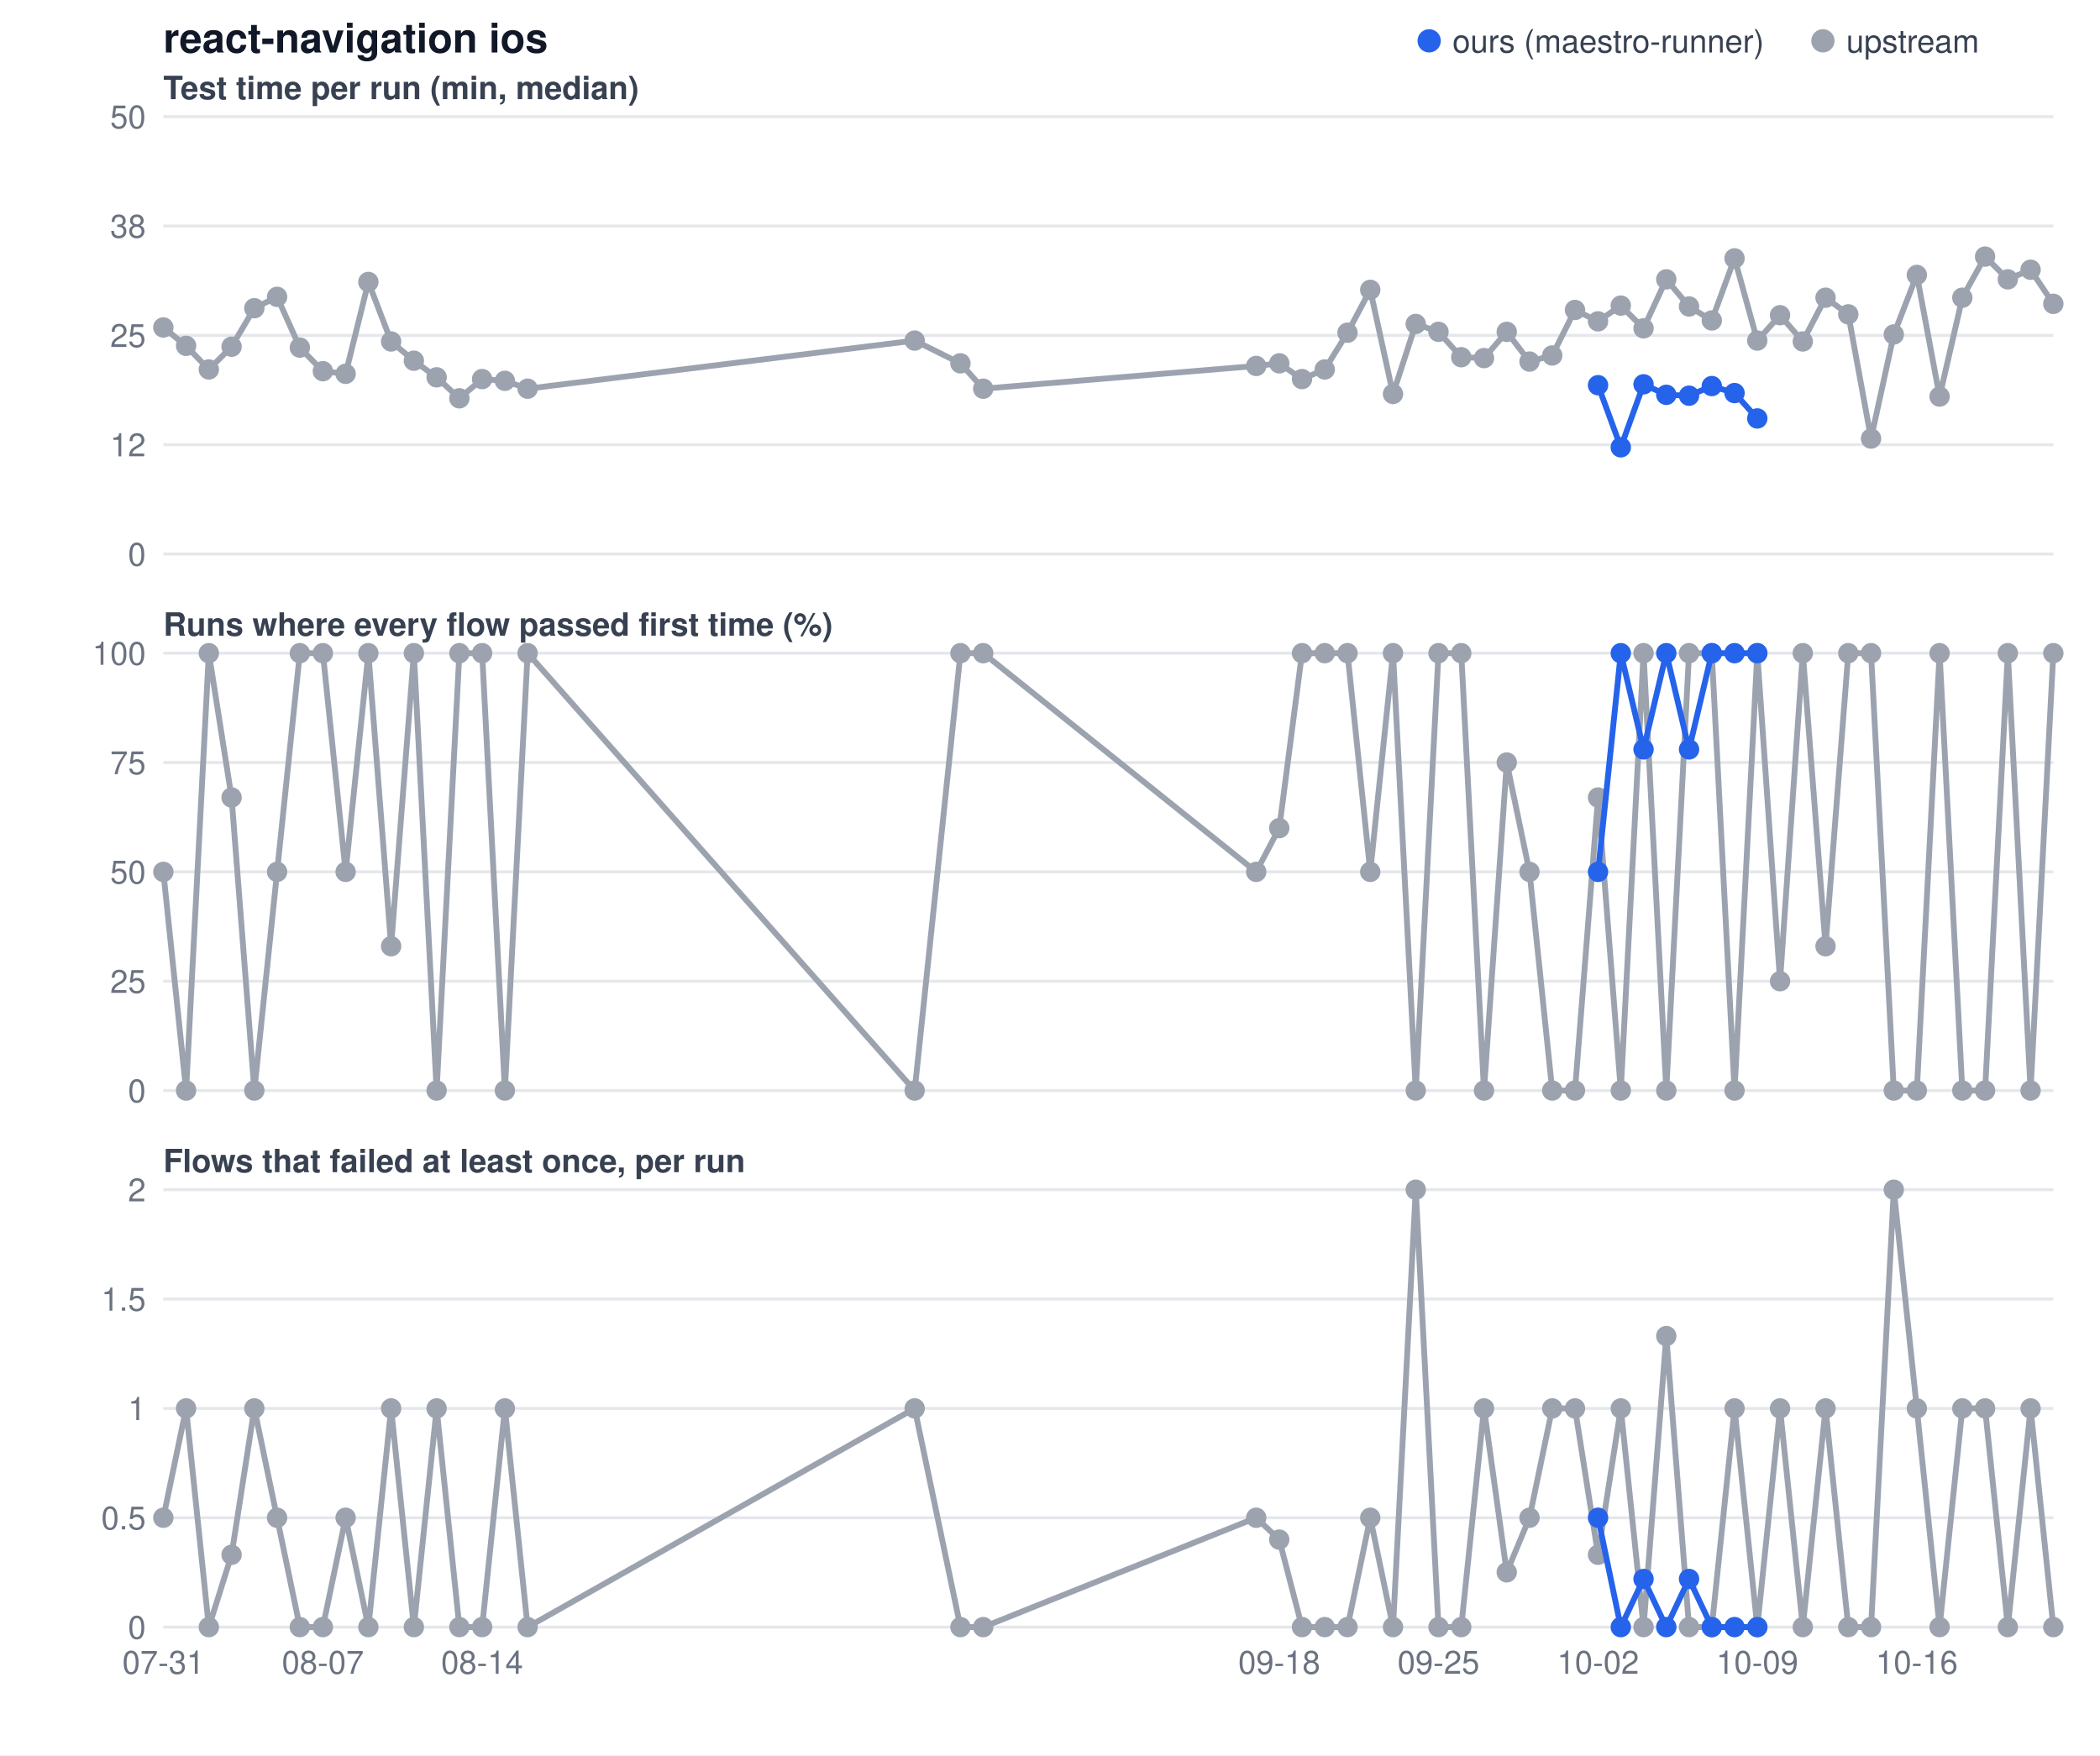
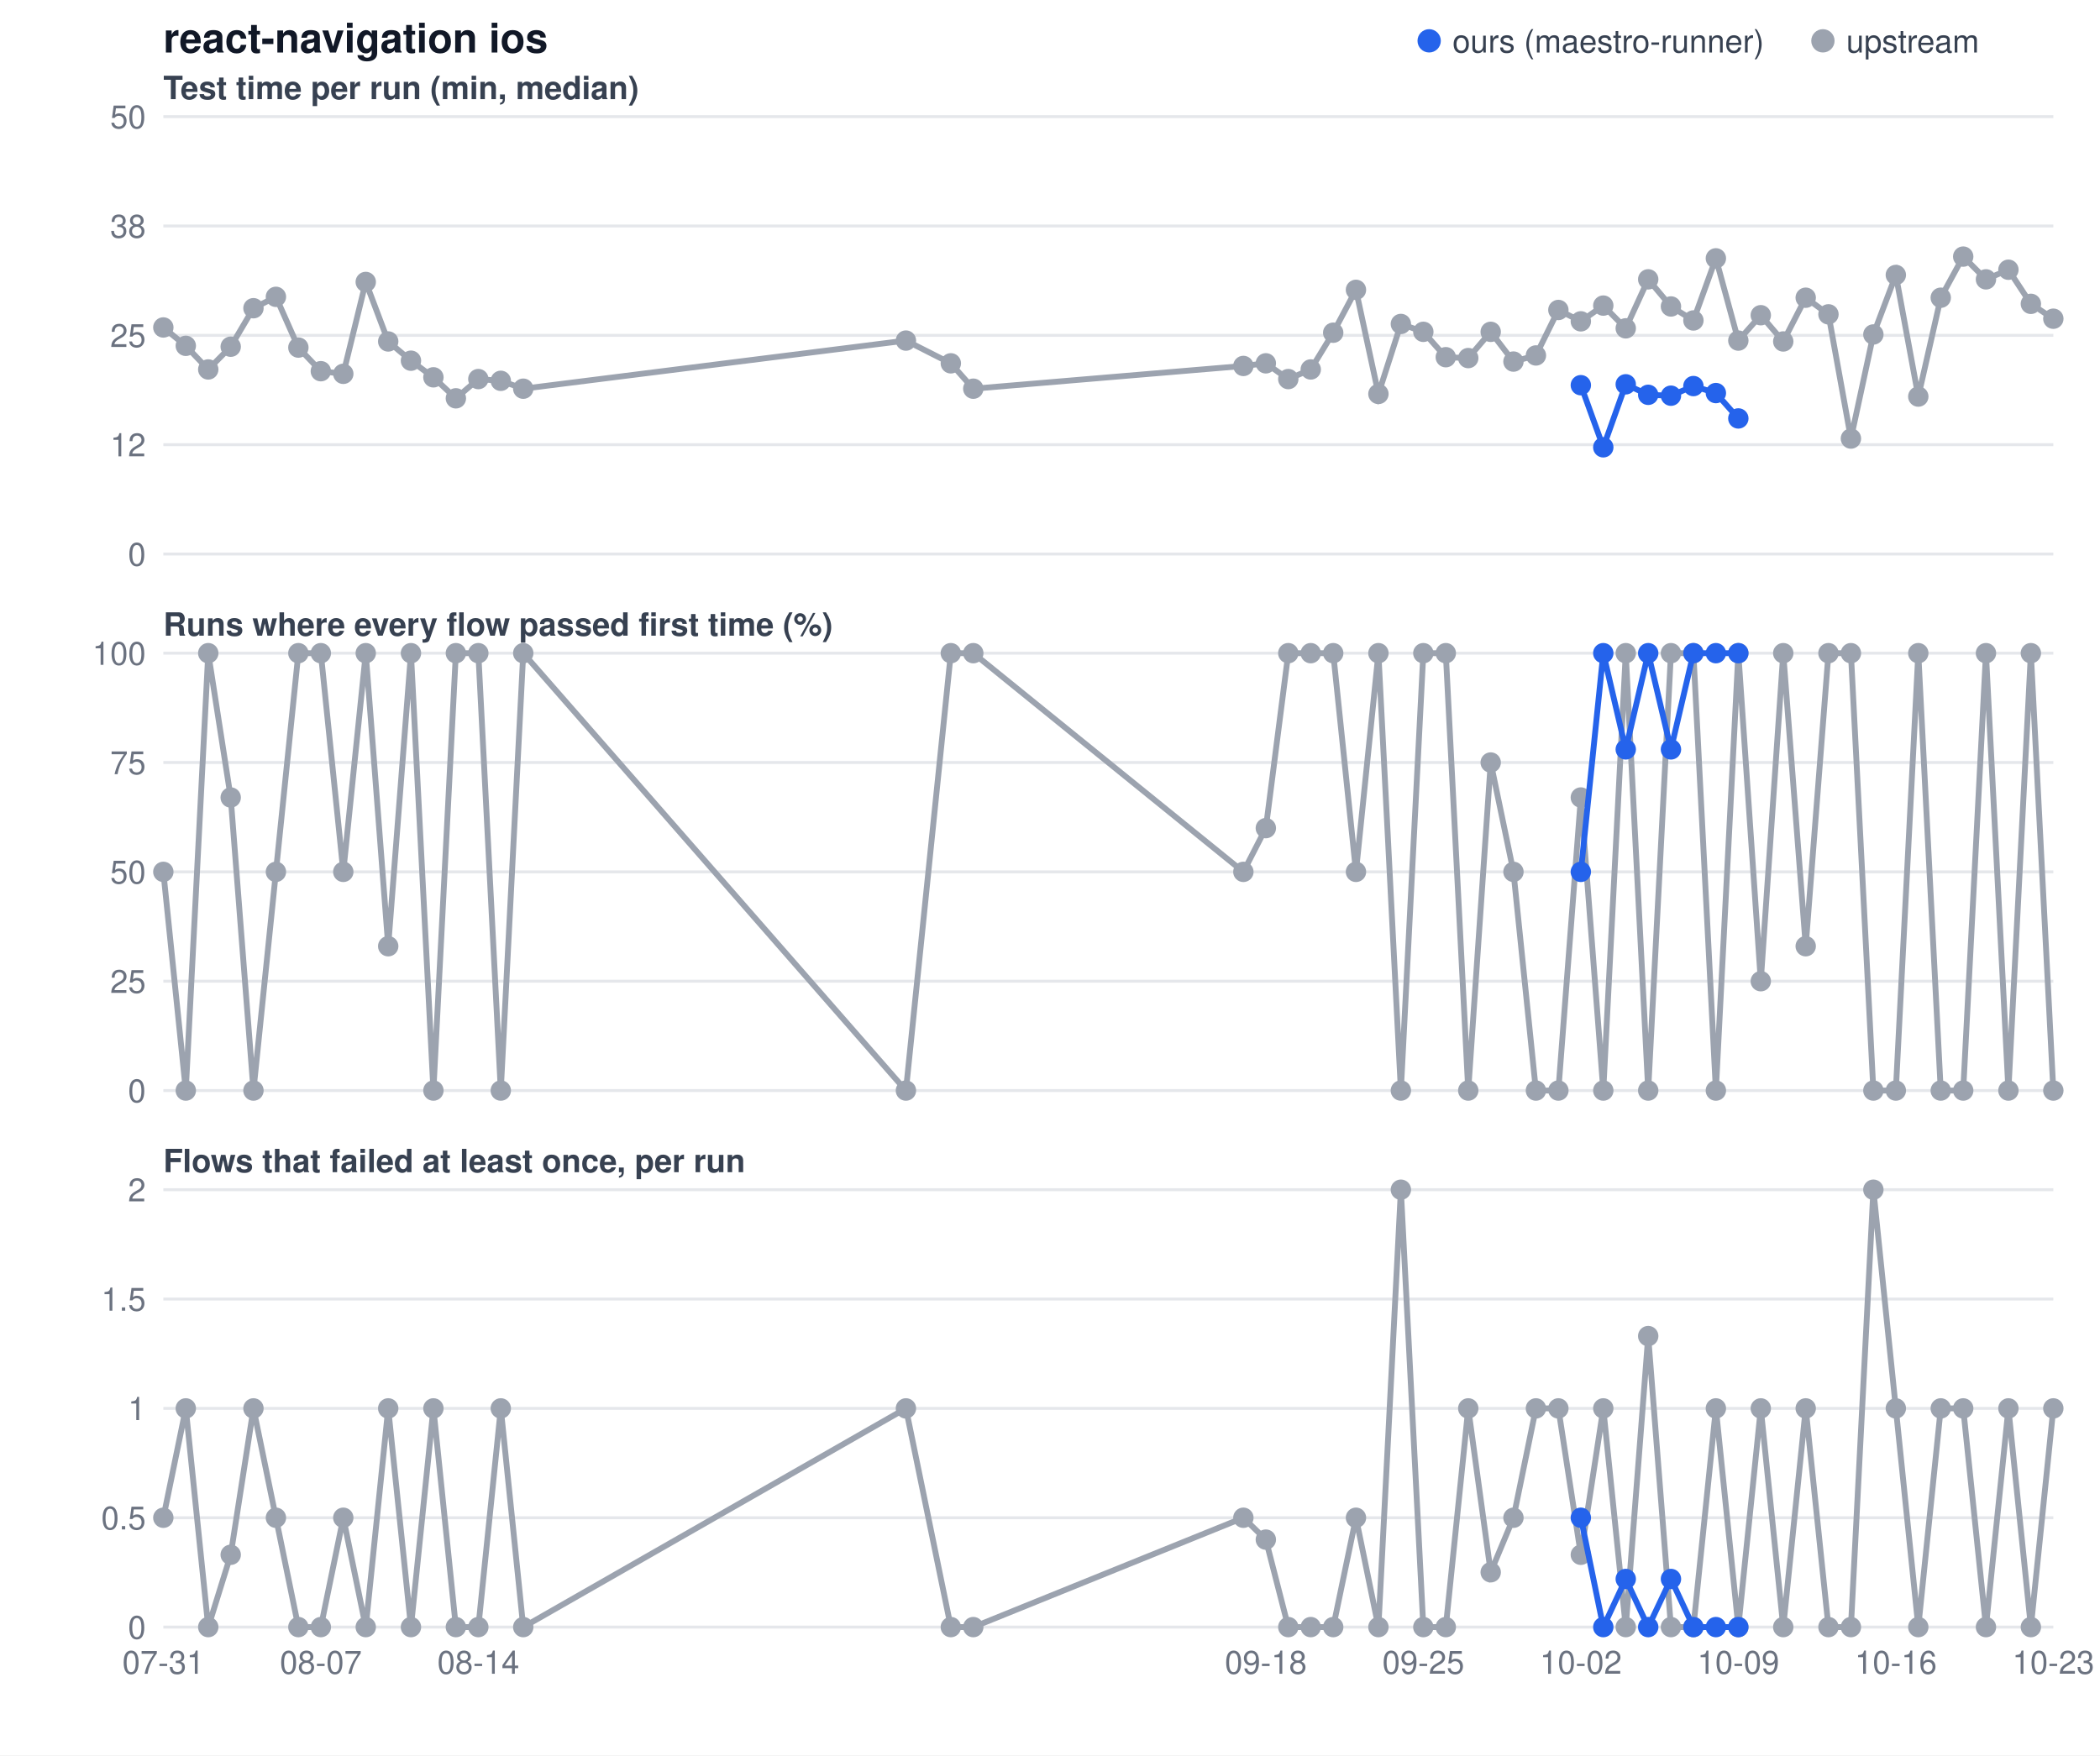
<svg xmlns="http://www.w3.org/2000/svg" width="720" height="602" font-family="-apple-system,Segoe UI,Helvetica,Arial,sans-serif" font-size="11">
  <rect width="100%" height="100%" fill="#ffffff" />
  <text x="56" y="18" font-size="14" font-weight="600" fill="#111827">react-navigation ios</text>
  <circle cx="490" cy="14" r="4" fill="#2563eb" />
  <text x="498" y="18" fill="#374151">ours (maestro-runner)</text>
  <circle cx="625" cy="14" r="4" fill="#9ca3af" />
  <text x="633" y="18" fill="#374151">upstream</text>
  <text x="56" y="34" fill="#374151" font-weight="600">Test time per run (min, median)</text>
  <line x1="56" x2="704" y1="190.0" y2="190.0" stroke="#e5e7eb" />
  <text x="50" y="194.0" text-anchor="end" fill="#6b7280">0</text>
  <line x1="56" x2="704" y1="152.5" y2="152.5" stroke="#e5e7eb" />
  <text x="50" y="156.5" text-anchor="end" fill="#6b7280">12</text>
  <line x1="56" x2="704" y1="115.0" y2="115.0" stroke="#e5e7eb" />
  <text x="50" y="119.0" text-anchor="end" fill="#6b7280">25</text>
  <line x1="56" x2="704" y1="77.5" y2="77.5" stroke="#e5e7eb" />
  <text x="50" y="81.5" text-anchor="end" fill="#6b7280">38</text>
  <line x1="56" x2="704" y1="40.0" y2="40.0" stroke="#e5e7eb" />
  <text x="50" y="44.0" text-anchor="end" fill="#6b7280">50</text>
-   <polyline fill="none" stroke="#9ca3af" stroke-width="2" points="56.0,112.3 63.8,118.6 71.6,126.7 79.4,118.9 87.2,105.7 95.0,101.8 102.8,119.2 110.7,127.3 118.5,128.2 126.3,96.7 134.1,117.1 141.9,123.7 149.7,129.4 157.5,136.6 165.3,130.0 173.1,130.6 180.9,133.3 313.6,116.8 329.3,124.6 337.1,133.3 430.7,125.5 438.6,124.6 446.4,130.0 454.2,126.7 462.0,114.1 469.8,99.4 477.6,135.1 485.4,111.1 493.2,113.8 501.0,122.5 508.8,122.8 516.6,113.8 524.4,124.0 532.2,121.9 540.0,106.3 547.9,110.2 555.7,104.8 563.5,112.6 571.3,95.8 579.1,105.1 586.9,109.9 594.7,88.6 602.5,116.8 610.3,108.1 618.1,117.1 625.9,102.1 633.7,107.8 641.5,150.4 649.3,114.7 657.2,94.3 665.0,136.0 672.8,102.1 680.6,88.0 688.4,95.8 696.2,92.5 704.0,104.2" />
+   <polyline fill="none" stroke="#9ca3af" stroke-width="2" points="56.0,112.3 63.7,118.6 71.4,126.7 79.1,118.9 86.9,105.7 94.6,101.8 102.3,119.2 110.0,127.3 117.7,128.2 125.4,96.7 133.1,117.1 140.9,123.7 148.6,129.4 156.3,136.6 164.0,130.0 171.7,130.6 179.4,133.3 310.6,116.8 326.0,124.6 333.7,133.3 426.3,125.5 434.0,124.6 441.7,130.0 449.4,126.7 457.1,114.1 464.9,99.4 472.6,135.1 480.3,111.1 488.0,113.8 495.7,122.5 503.4,122.8 511.1,113.8 518.9,124.0 526.6,121.9 534.3,106.3 542.0,110.2 549.7,104.8 557.4,112.6 565.1,95.8 572.9,105.1 580.6,109.9 588.3,88.6 596.0,116.8 603.7,108.1 611.4,117.1 619.1,102.1 626.9,107.8 634.6,150.4 642.3,114.7 650.0,94.3 657.7,136.0 665.4,102.1 673.1,88.0 680.9,95.8 688.6,92.5 696.3,104.2 704.0,109.3" />
  <circle cx="56.0" cy="112.3" r="3.5" fill="#9ca3af" />
-   <circle cx="63.8" cy="118.6" r="3.5" fill="#9ca3af" />
-   <circle cx="71.6" cy="126.7" r="3.5" fill="#9ca3af" />
-   <circle cx="79.4" cy="118.9" r="3.5" fill="#9ca3af" />
-   <circle cx="87.2" cy="105.7" r="3.5" fill="#9ca3af" />
-   <circle cx="95.0" cy="101.8" r="3.5" fill="#9ca3af" />
-   <circle cx="102.8" cy="119.2" r="3.5" fill="#9ca3af" />
-   <circle cx="110.7" cy="127.3" r="3.5" fill="#9ca3af" />
-   <circle cx="118.5" cy="128.2" r="3.5" fill="#9ca3af" />
-   <circle cx="126.3" cy="96.7" r="3.5" fill="#9ca3af" />
-   <circle cx="134.1" cy="117.1" r="3.5" fill="#9ca3af" />
-   <circle cx="141.9" cy="123.7" r="3.5" fill="#9ca3af" />
-   <circle cx="149.7" cy="129.4" r="3.5" fill="#9ca3af" />
-   <circle cx="157.5" cy="136.6" r="3.5" fill="#9ca3af" />
-   <circle cx="165.3" cy="130.0" r="3.5" fill="#9ca3af" />
-   <circle cx="173.1" cy="130.6" r="3.5" fill="#9ca3af" />
-   <circle cx="180.9" cy="133.3" r="3.5" fill="#9ca3af" />
-   <circle cx="313.6" cy="116.8" r="3.5" fill="#9ca3af" />
-   <circle cx="329.3" cy="124.6" r="3.5" fill="#9ca3af" />
-   <circle cx="337.1" cy="133.3" r="3.5" fill="#9ca3af" />
-   <circle cx="430.7" cy="125.5" r="3.5" fill="#9ca3af" />
-   <circle cx="438.6" cy="124.6" r="3.5" fill="#9ca3af" />
-   <circle cx="446.4" cy="130.0" r="3.5" fill="#9ca3af" />
-   <circle cx="454.2" cy="126.7" r="3.5" fill="#9ca3af" />
-   <circle cx="462.0" cy="114.1" r="3.5" fill="#9ca3af" />
-   <circle cx="469.8" cy="99.4" r="3.5" fill="#9ca3af" />
-   <circle cx="477.6" cy="135.1" r="3.5" fill="#9ca3af" />
-   <circle cx="485.4" cy="111.1" r="3.5" fill="#9ca3af" />
-   <circle cx="493.2" cy="113.8" r="3.5" fill="#9ca3af" />
-   <circle cx="501.0" cy="122.5" r="3.5" fill="#9ca3af" />
-   <circle cx="508.8" cy="122.8" r="3.5" fill="#9ca3af" />
-   <circle cx="516.6" cy="113.8" r="3.5" fill="#9ca3af" />
-   <circle cx="524.4" cy="124.0" r="3.5" fill="#9ca3af" />
-   <circle cx="532.2" cy="121.9" r="3.5" fill="#9ca3af" />
-   <circle cx="540.0" cy="106.3" r="3.5" fill="#9ca3af" />
-   <circle cx="547.9" cy="110.2" r="3.5" fill="#9ca3af" />
-   <circle cx="555.7" cy="104.8" r="3.5" fill="#9ca3af" />
-   <circle cx="563.5" cy="112.6" r="3.5" fill="#9ca3af" />
-   <circle cx="571.3" cy="95.8" r="3.5" fill="#9ca3af" />
-   <circle cx="579.1" cy="105.1" r="3.5" fill="#9ca3af" />
-   <circle cx="586.9" cy="109.9" r="3.5" fill="#9ca3af" />
-   <circle cx="594.7" cy="88.6" r="3.5" fill="#9ca3af" />
-   <circle cx="602.5" cy="116.8" r="3.5" fill="#9ca3af" />
-   <circle cx="610.3" cy="108.1" r="3.5" fill="#9ca3af" />
-   <circle cx="618.1" cy="117.1" r="3.5" fill="#9ca3af" />
-   <circle cx="625.9" cy="102.1" r="3.5" fill="#9ca3af" />
-   <circle cx="633.7" cy="107.8" r="3.5" fill="#9ca3af" />
-   <circle cx="641.5" cy="150.4" r="3.5" fill="#9ca3af" />
-   <circle cx="649.3" cy="114.7" r="3.5" fill="#9ca3af" />
-   <circle cx="657.2" cy="94.3" r="3.5" fill="#9ca3af" />
-   <circle cx="665.0" cy="136.0" r="3.5" fill="#9ca3af" />
-   <circle cx="672.8" cy="102.1" r="3.5" fill="#9ca3af" />
-   <circle cx="680.6" cy="88.0" r="3.5" fill="#9ca3af" />
-   <circle cx="688.4" cy="95.8" r="3.5" fill="#9ca3af" />
-   <circle cx="696.2" cy="92.5" r="3.5" fill="#9ca3af" />
-   <circle cx="704.0" cy="104.2" r="3.5" fill="#9ca3af" />
-   <polyline fill="none" stroke="#2563eb" stroke-width="2" points="547.9,132.1 555.7,153.4 563.5,131.8 571.3,135.4 579.1,135.7 586.9,132.4 594.7,134.8 602.5,143.5" />
-   <circle cx="547.9" cy="132.1" r="3.5" fill="#2563eb" />
-   <circle cx="555.7" cy="153.4" r="3.5" fill="#2563eb" />
-   <circle cx="563.5" cy="131.8" r="3.5" fill="#2563eb" />
-   <circle cx="571.3" cy="135.4" r="3.5" fill="#2563eb" />
-   <circle cx="579.1" cy="135.7" r="3.5" fill="#2563eb" />
-   <circle cx="586.9" cy="132.4" r="3.5" fill="#2563eb" />
-   <circle cx="594.7" cy="134.8" r="3.5" fill="#2563eb" />
-   <circle cx="602.5" cy="143.5" r="3.5" fill="#2563eb" />
+   <circle cx="63.7" cy="118.6" r="3.5" fill="#9ca3af" />
+   <circle cx="71.4" cy="126.7" r="3.5" fill="#9ca3af" />
+   <circle cx="79.1" cy="118.9" r="3.5" fill="#9ca3af" />
+   <circle cx="86.9" cy="105.7" r="3.5" fill="#9ca3af" />
+   <circle cx="94.6" cy="101.8" r="3.5" fill="#9ca3af" />
+   <circle cx="102.3" cy="119.2" r="3.5" fill="#9ca3af" />
+   <circle cx="110.0" cy="127.3" r="3.5" fill="#9ca3af" />
+   <circle cx="117.7" cy="128.2" r="3.5" fill="#9ca3af" />
+   <circle cx="125.4" cy="96.7" r="3.5" fill="#9ca3af" />
+   <circle cx="133.1" cy="117.1" r="3.5" fill="#9ca3af" />
+   <circle cx="140.9" cy="123.7" r="3.5" fill="#9ca3af" />
+   <circle cx="148.6" cy="129.4" r="3.5" fill="#9ca3af" />
+   <circle cx="156.3" cy="136.6" r="3.5" fill="#9ca3af" />
+   <circle cx="164.0" cy="130.0" r="3.5" fill="#9ca3af" />
+   <circle cx="171.7" cy="130.6" r="3.5" fill="#9ca3af" />
+   <circle cx="179.4" cy="133.3" r="3.5" fill="#9ca3af" />
+   <circle cx="310.6" cy="116.8" r="3.5" fill="#9ca3af" />
+   <circle cx="326.0" cy="124.6" r="3.5" fill="#9ca3af" />
+   <circle cx="333.7" cy="133.3" r="3.5" fill="#9ca3af" />
+   <circle cx="426.3" cy="125.5" r="3.5" fill="#9ca3af" />
+   <circle cx="434.0" cy="124.6" r="3.5" fill="#9ca3af" />
+   <circle cx="441.7" cy="130.0" r="3.5" fill="#9ca3af" />
+   <circle cx="449.4" cy="126.7" r="3.5" fill="#9ca3af" />
+   <circle cx="457.1" cy="114.1" r="3.5" fill="#9ca3af" />
+   <circle cx="464.9" cy="99.4" r="3.5" fill="#9ca3af" />
+   <circle cx="472.6" cy="135.1" r="3.5" fill="#9ca3af" />
+   <circle cx="480.3" cy="111.1" r="3.5" fill="#9ca3af" />
+   <circle cx="488.0" cy="113.8" r="3.5" fill="#9ca3af" />
+   <circle cx="495.7" cy="122.5" r="3.5" fill="#9ca3af" />
+   <circle cx="503.4" cy="122.8" r="3.5" fill="#9ca3af" />
+   <circle cx="511.1" cy="113.8" r="3.5" fill="#9ca3af" />
+   <circle cx="518.9" cy="124.0" r="3.5" fill="#9ca3af" />
+   <circle cx="526.6" cy="121.9" r="3.5" fill="#9ca3af" />
+   <circle cx="534.3" cy="106.3" r="3.5" fill="#9ca3af" />
+   <circle cx="542.0" cy="110.2" r="3.5" fill="#9ca3af" />
+   <circle cx="549.7" cy="104.8" r="3.5" fill="#9ca3af" />
+   <circle cx="557.4" cy="112.6" r="3.5" fill="#9ca3af" />
+   <circle cx="565.1" cy="95.8" r="3.5" fill="#9ca3af" />
+   <circle cx="572.9" cy="105.1" r="3.5" fill="#9ca3af" />
+   <circle cx="580.6" cy="109.9" r="3.5" fill="#9ca3af" />
+   <circle cx="588.3" cy="88.6" r="3.5" fill="#9ca3af" />
+   <circle cx="596.0" cy="116.8" r="3.5" fill="#9ca3af" />
+   <circle cx="603.7" cy="108.1" r="3.5" fill="#9ca3af" />
+   <circle cx="611.4" cy="117.1" r="3.5" fill="#9ca3af" />
+   <circle cx="619.1" cy="102.1" r="3.5" fill="#9ca3af" />
+   <circle cx="626.9" cy="107.8" r="3.5" fill="#9ca3af" />
+   <circle cx="634.6" cy="150.4" r="3.5" fill="#9ca3af" />
+   <circle cx="642.3" cy="114.7" r="3.5" fill="#9ca3af" />
+   <circle cx="650.0" cy="94.3" r="3.5" fill="#9ca3af" />
+   <circle cx="657.7" cy="136.0" r="3.5" fill="#9ca3af" />
+   <circle cx="665.4" cy="102.1" r="3.5" fill="#9ca3af" />
+   <circle cx="673.1" cy="88.0" r="3.5" fill="#9ca3af" />
+   <circle cx="680.9" cy="95.8" r="3.5" fill="#9ca3af" />
+   <circle cx="688.6" cy="92.5" r="3.5" fill="#9ca3af" />
+   <circle cx="696.3" cy="104.2" r="3.5" fill="#9ca3af" />
+   <circle cx="704.0" cy="109.3" r="3.5" fill="#9ca3af" />
+   <polyline fill="none" stroke="#2563eb" stroke-width="2" points="542.0,132.1 549.7,153.4 557.4,131.8 565.1,135.4 572.9,135.7 580.6,132.4 588.3,134.8 596.0,143.5" />
+   <circle cx="542.0" cy="132.1" r="3.5" fill="#2563eb" />
+   <circle cx="549.7" cy="153.4" r="3.5" fill="#2563eb" />
+   <circle cx="557.4" cy="131.8" r="3.5" fill="#2563eb" />
+   <circle cx="565.1" cy="135.4" r="3.5" fill="#2563eb" />
+   <circle cx="572.9" cy="135.7" r="3.5" fill="#2563eb" />
+   <circle cx="580.6" cy="132.4" r="3.5" fill="#2563eb" />
+   <circle cx="588.3" cy="134.8" r="3.5" fill="#2563eb" />
+   <circle cx="596.0" cy="143.5" r="3.5" fill="#2563eb" />
  <text x="56" y="218" fill="#374151" font-weight="600">Runs where every flow passed first time (%)</text>
  <line x1="56" x2="704" y1="374.0" y2="374.0" stroke="#e5e7eb" />
  <text x="50" y="378.0" text-anchor="end" fill="#6b7280">0</text>
  <line x1="56" x2="704" y1="336.5" y2="336.5" stroke="#e5e7eb" />
  <text x="50" y="340.5" text-anchor="end" fill="#6b7280">25</text>
  <line x1="56" x2="704" y1="299.0" y2="299.0" stroke="#e5e7eb" />
  <text x="50" y="303.0" text-anchor="end" fill="#6b7280">50</text>
  <line x1="56" x2="704" y1="261.5" y2="261.5" stroke="#e5e7eb" />
  <text x="50" y="265.5" text-anchor="end" fill="#6b7280">75</text>
  <line x1="56" x2="704" y1="224.0" y2="224.0" stroke="#e5e7eb" />
  <text x="50" y="228.0" text-anchor="end" fill="#6b7280">100</text>
-   <polyline fill="none" stroke="#9ca3af" stroke-width="2" points="56.0,299.0 63.8,374.0 71.6,224.0 79.4,273.5 87.2,374.0 95.0,299.0 102.8,224.0 110.7,224.0 118.5,299.0 126.3,224.0 134.1,324.5 141.9,224.0 149.7,374.0 157.5,224.0 165.3,224.0 173.1,374.0 180.9,224.0 313.6,374.0 329.3,224.0 337.1,224.0 430.7,299.0 438.6,284.0 446.4,224.0 454.2,224.0 462.0,224.0 469.8,299.0 477.6,224.0 485.4,374.0 493.2,224.0 501.0,224.0 508.8,374.0 516.6,261.5 524.4,299.0 532.2,374.0 540.0,374.0 547.9,273.5 555.7,374.0 563.5,224.0 571.3,374.0 579.1,224.0 586.9,224.0 594.7,374.0 602.5,224.0 610.3,336.5 618.1,224.0 625.9,324.5 633.7,224.0 641.5,224.0 649.3,374.0 657.2,374.0 665.0,224.0 672.8,374.0 680.6,374.0 688.4,224.0 696.2,374.0 704.0,224.0" />
+   <polyline fill="none" stroke="#9ca3af" stroke-width="2" points="56.0,299.0 63.7,374.0 71.4,224.0 79.1,273.5 86.9,374.0 94.6,299.0 102.3,224.0 110.0,224.0 117.7,299.0 125.4,224.0 133.1,324.5 140.9,224.0 148.6,374.0 156.3,224.0 164.0,224.0 171.7,374.0 179.4,224.0 310.6,374.0 326.0,224.0 333.7,224.0 426.3,299.0 434.0,284.0 441.7,224.0 449.4,224.0 457.1,224.0 464.9,299.0 472.6,224.0 480.3,374.0 488.0,224.0 495.7,224.0 503.4,374.0 511.1,261.5 518.9,299.0 526.6,374.0 534.3,374.0 542.0,273.5 549.7,374.0 557.4,224.0 565.1,374.0 572.9,224.0 580.6,224.0 588.3,374.0 596.0,224.0 603.7,336.5 611.4,224.0 619.1,324.5 626.9,224.0 634.6,224.0 642.3,374.0 650.0,374.0 657.7,224.0 665.4,374.0 673.1,374.0 680.9,224.0 688.6,374.0 696.3,224.0 704.0,374.0" />
  <circle cx="56.0" cy="299.0" r="3.5" fill="#9ca3af" />
-   <circle cx="63.8" cy="374.0" r="3.5" fill="#9ca3af" />
-   <circle cx="71.6" cy="224.0" r="3.5" fill="#9ca3af" />
-   <circle cx="79.4" cy="273.5" r="3.5" fill="#9ca3af" />
-   <circle cx="87.2" cy="374.0" r="3.5" fill="#9ca3af" />
-   <circle cx="95.0" cy="299.0" r="3.5" fill="#9ca3af" />
-   <circle cx="102.8" cy="224.0" r="3.5" fill="#9ca3af" />
-   <circle cx="110.7" cy="224.0" r="3.5" fill="#9ca3af" />
-   <circle cx="118.5" cy="299.0" r="3.5" fill="#9ca3af" />
-   <circle cx="126.3" cy="224.0" r="3.5" fill="#9ca3af" />
-   <circle cx="134.1" cy="324.5" r="3.5" fill="#9ca3af" />
-   <circle cx="141.9" cy="224.0" r="3.5" fill="#9ca3af" />
-   <circle cx="149.7" cy="374.0" r="3.5" fill="#9ca3af" />
-   <circle cx="157.5" cy="224.0" r="3.5" fill="#9ca3af" />
-   <circle cx="165.3" cy="224.0" r="3.5" fill="#9ca3af" />
-   <circle cx="173.1" cy="374.0" r="3.5" fill="#9ca3af" />
-   <circle cx="180.9" cy="224.0" r="3.5" fill="#9ca3af" />
-   <circle cx="313.6" cy="374.0" r="3.5" fill="#9ca3af" />
-   <circle cx="329.3" cy="224.0" r="3.5" fill="#9ca3af" />
-   <circle cx="337.1" cy="224.0" r="3.5" fill="#9ca3af" />
-   <circle cx="430.7" cy="299.0" r="3.5" fill="#9ca3af" />
-   <circle cx="438.6" cy="284.0" r="3.5" fill="#9ca3af" />
-   <circle cx="446.4" cy="224.0" r="3.5" fill="#9ca3af" />
-   <circle cx="454.2" cy="224.0" r="3.5" fill="#9ca3af" />
-   <circle cx="462.0" cy="224.0" r="3.5" fill="#9ca3af" />
-   <circle cx="469.8" cy="299.0" r="3.5" fill="#9ca3af" />
-   <circle cx="477.6" cy="224.0" r="3.5" fill="#9ca3af" />
-   <circle cx="485.4" cy="374.0" r="3.5" fill="#9ca3af" />
-   <circle cx="493.2" cy="224.0" r="3.5" fill="#9ca3af" />
-   <circle cx="501.0" cy="224.0" r="3.5" fill="#9ca3af" />
-   <circle cx="508.8" cy="374.0" r="3.5" fill="#9ca3af" />
-   <circle cx="516.6" cy="261.5" r="3.5" fill="#9ca3af" />
-   <circle cx="524.4" cy="299.0" r="3.5" fill="#9ca3af" />
-   <circle cx="532.2" cy="374.0" r="3.5" fill="#9ca3af" />
-   <circle cx="540.0" cy="374.0" r="3.5" fill="#9ca3af" />
-   <circle cx="547.9" cy="273.5" r="3.5" fill="#9ca3af" />
-   <circle cx="555.7" cy="374.0" r="3.5" fill="#9ca3af" />
-   <circle cx="563.5" cy="224.0" r="3.5" fill="#9ca3af" />
-   <circle cx="571.3" cy="374.0" r="3.5" fill="#9ca3af" />
-   <circle cx="579.1" cy="224.0" r="3.5" fill="#9ca3af" />
-   <circle cx="586.9" cy="224.0" r="3.5" fill="#9ca3af" />
-   <circle cx="594.7" cy="374.0" r="3.5" fill="#9ca3af" />
-   <circle cx="602.5" cy="224.0" r="3.5" fill="#9ca3af" />
-   <circle cx="610.3" cy="336.5" r="3.5" fill="#9ca3af" />
-   <circle cx="618.1" cy="224.0" r="3.5" fill="#9ca3af" />
-   <circle cx="625.9" cy="324.5" r="3.5" fill="#9ca3af" />
-   <circle cx="633.7" cy="224.0" r="3.5" fill="#9ca3af" />
-   <circle cx="641.5" cy="224.0" r="3.5" fill="#9ca3af" />
-   <circle cx="649.3" cy="374.0" r="3.5" fill="#9ca3af" />
-   <circle cx="657.2" cy="374.0" r="3.5" fill="#9ca3af" />
-   <circle cx="665.0" cy="224.0" r="3.5" fill="#9ca3af" />
-   <circle cx="672.8" cy="374.0" r="3.5" fill="#9ca3af" />
-   <circle cx="680.6" cy="374.0" r="3.5" fill="#9ca3af" />
-   <circle cx="688.4" cy="224.0" r="3.5" fill="#9ca3af" />
-   <circle cx="696.2" cy="374.0" r="3.5" fill="#9ca3af" />
-   <circle cx="704.0" cy="224.0" r="3.5" fill="#9ca3af" />
-   <polyline fill="none" stroke="#2563eb" stroke-width="2" points="547.9,299.0 555.7,224.0 563.5,257.0 571.3,224.0 579.1,257.0 586.9,224.0 594.7,224.0 602.5,224.0" />
-   <circle cx="547.9" cy="299.0" r="3.5" fill="#2563eb" />
-   <circle cx="555.7" cy="224.0" r="3.5" fill="#2563eb" />
-   <circle cx="563.5" cy="257.0" r="3.5" fill="#2563eb" />
-   <circle cx="571.3" cy="224.0" r="3.5" fill="#2563eb" />
-   <circle cx="579.1" cy="257.0" r="3.5" fill="#2563eb" />
-   <circle cx="586.9" cy="224.0" r="3.5" fill="#2563eb" />
-   <circle cx="594.7" cy="224.0" r="3.5" fill="#2563eb" />
-   <circle cx="602.5" cy="224.0" r="3.5" fill="#2563eb" />
+   <circle cx="63.7" cy="374.0" r="3.5" fill="#9ca3af" />
+   <circle cx="71.4" cy="224.0" r="3.5" fill="#9ca3af" />
+   <circle cx="79.1" cy="273.5" r="3.5" fill="#9ca3af" />
+   <circle cx="86.9" cy="374.0" r="3.5" fill="#9ca3af" />
+   <circle cx="94.6" cy="299.0" r="3.5" fill="#9ca3af" />
+   <circle cx="102.3" cy="224.0" r="3.5" fill="#9ca3af" />
+   <circle cx="110.0" cy="224.0" r="3.5" fill="#9ca3af" />
+   <circle cx="117.7" cy="299.0" r="3.5" fill="#9ca3af" />
+   <circle cx="125.4" cy="224.0" r="3.5" fill="#9ca3af" />
+   <circle cx="133.1" cy="324.5" r="3.5" fill="#9ca3af" />
+   <circle cx="140.9" cy="224.0" r="3.5" fill="#9ca3af" />
+   <circle cx="148.6" cy="374.0" r="3.5" fill="#9ca3af" />
+   <circle cx="156.3" cy="224.0" r="3.5" fill="#9ca3af" />
+   <circle cx="164.0" cy="224.0" r="3.5" fill="#9ca3af" />
+   <circle cx="171.7" cy="374.0" r="3.5" fill="#9ca3af" />
+   <circle cx="179.4" cy="224.0" r="3.5" fill="#9ca3af" />
+   <circle cx="310.6" cy="374.0" r="3.5" fill="#9ca3af" />
+   <circle cx="326.0" cy="224.0" r="3.5" fill="#9ca3af" />
+   <circle cx="333.7" cy="224.0" r="3.5" fill="#9ca3af" />
+   <circle cx="426.3" cy="299.0" r="3.5" fill="#9ca3af" />
+   <circle cx="434.0" cy="284.0" r="3.5" fill="#9ca3af" />
+   <circle cx="441.7" cy="224.0" r="3.5" fill="#9ca3af" />
+   <circle cx="449.4" cy="224.0" r="3.5" fill="#9ca3af" />
+   <circle cx="457.1" cy="224.0" r="3.5" fill="#9ca3af" />
+   <circle cx="464.9" cy="299.0" r="3.5" fill="#9ca3af" />
+   <circle cx="472.6" cy="224.0" r="3.5" fill="#9ca3af" />
+   <circle cx="480.3" cy="374.0" r="3.5" fill="#9ca3af" />
+   <circle cx="488.0" cy="224.0" r="3.5" fill="#9ca3af" />
+   <circle cx="495.7" cy="224.0" r="3.5" fill="#9ca3af" />
+   <circle cx="503.4" cy="374.0" r="3.5" fill="#9ca3af" />
+   <circle cx="511.1" cy="261.5" r="3.5" fill="#9ca3af" />
+   <circle cx="518.9" cy="299.0" r="3.5" fill="#9ca3af" />
+   <circle cx="526.6" cy="374.0" r="3.5" fill="#9ca3af" />
+   <circle cx="534.3" cy="374.0" r="3.5" fill="#9ca3af" />
+   <circle cx="542.0" cy="273.5" r="3.5" fill="#9ca3af" />
+   <circle cx="549.7" cy="374.0" r="3.5" fill="#9ca3af" />
+   <circle cx="557.4" cy="224.0" r="3.5" fill="#9ca3af" />
+   <circle cx="565.1" cy="374.0" r="3.5" fill="#9ca3af" />
+   <circle cx="572.9" cy="224.0" r="3.5" fill="#9ca3af" />
+   <circle cx="580.6" cy="224.0" r="3.5" fill="#9ca3af" />
+   <circle cx="588.3" cy="374.0" r="3.5" fill="#9ca3af" />
+   <circle cx="596.0" cy="224.0" r="3.5" fill="#9ca3af" />
+   <circle cx="603.7" cy="336.5" r="3.5" fill="#9ca3af" />
+   <circle cx="611.4" cy="224.0" r="3.5" fill="#9ca3af" />
+   <circle cx="619.1" cy="324.5" r="3.5" fill="#9ca3af" />
+   <circle cx="626.9" cy="224.0" r="3.5" fill="#9ca3af" />
+   <circle cx="634.6" cy="224.0" r="3.5" fill="#9ca3af" />
+   <circle cx="642.3" cy="374.0" r="3.5" fill="#9ca3af" />
+   <circle cx="650.0" cy="374.0" r="3.5" fill="#9ca3af" />
+   <circle cx="657.7" cy="224.0" r="3.5" fill="#9ca3af" />
+   <circle cx="665.4" cy="374.0" r="3.5" fill="#9ca3af" />
+   <circle cx="673.1" cy="374.0" r="3.5" fill="#9ca3af" />
+   <circle cx="680.9" cy="224.0" r="3.5" fill="#9ca3af" />
+   <circle cx="688.6" cy="374.0" r="3.5" fill="#9ca3af" />
+   <circle cx="696.3" cy="224.0" r="3.5" fill="#9ca3af" />
+   <circle cx="704.0" cy="374.0" r="3.5" fill="#9ca3af" />
+   <polyline fill="none" stroke="#2563eb" stroke-width="2" points="542.0,299.0 549.7,224.0 557.4,257.0 565.1,224.0 572.9,257.0 580.6,224.0 588.3,224.0 596.0,224.0" />
+   <circle cx="542.0" cy="299.0" r="3.5" fill="#2563eb" />
+   <circle cx="549.7" cy="224.0" r="3.5" fill="#2563eb" />
+   <circle cx="557.4" cy="257.0" r="3.5" fill="#2563eb" />
+   <circle cx="565.1" cy="224.0" r="3.5" fill="#2563eb" />
+   <circle cx="572.9" cy="257.0" r="3.5" fill="#2563eb" />
+   <circle cx="580.6" cy="224.0" r="3.5" fill="#2563eb" />
+   <circle cx="588.3" cy="224.0" r="3.5" fill="#2563eb" />
+   <circle cx="596.0" cy="224.0" r="3.5" fill="#2563eb" />
  <text x="56" y="402" fill="#374151" font-weight="600">Flows that failed at least once, per run</text>
  <line x1="56" x2="704" y1="558.0" y2="558.0" stroke="#e5e7eb" />
  <text x="50" y="562.0" text-anchor="end" fill="#6b7280">0</text>
  <line x1="56" x2="704" y1="520.5" y2="520.5" stroke="#e5e7eb" />
  <text x="50" y="524.5" text-anchor="end" fill="#6b7280">0.5</text>
  <line x1="56" x2="704" y1="483.0" y2="483.0" stroke="#e5e7eb" />
  <text x="50" y="487.0" text-anchor="end" fill="#6b7280">1</text>
  <line x1="56" x2="704" y1="445.5" y2="445.5" stroke="#e5e7eb" />
  <text x="50" y="449.5" text-anchor="end" fill="#6b7280">1.5</text>
  <line x1="56" x2="704" y1="408.0" y2="408.0" stroke="#e5e7eb" />
  <text x="50" y="412.0" text-anchor="end" fill="#6b7280">2</text>
-   <polyline fill="none" stroke="#9ca3af" stroke-width="2" points="56.0,520.5 63.8,483.0 71.6,558.0 79.4,533.2 87.2,483.0 95.0,520.5 102.8,558.0 110.7,558.0 118.5,520.5 126.3,558.0 134.1,483.0 141.9,558.0 149.7,483.0 157.5,558.0 165.3,558.0 173.1,483.0 180.9,558.0 313.6,483.0 329.3,558.0 337.1,558.0 430.7,520.5 438.6,528.0 446.4,558.0 454.2,558.0 462.0,558.0 469.8,520.5 477.6,558.0 485.4,408.0 493.2,558.0 501.0,558.0 508.8,483.0 516.6,539.2 524.4,520.5 532.2,483.0 540.0,483.0 547.9,533.2 555.7,483.0 563.5,558.0 571.3,458.2 579.1,558.0 586.9,558.0 594.7,483.0 602.5,558.0 610.3,483.0 618.1,558.0 625.9,483.0 633.7,558.0 641.5,558.0 649.3,408.0 657.2,483.0 665.0,558.0 672.8,483.0 680.6,483.0 688.4,558.0 696.2,483.0 704.0,558.0" />
+   <polyline fill="none" stroke="#9ca3af" stroke-width="2" points="56.0,520.5 63.7,483.0 71.4,558.0 79.1,533.2 86.9,483.0 94.6,520.5 102.3,558.0 110.0,558.0 117.7,520.5 125.4,558.0 133.1,483.0 140.9,558.0 148.6,483.0 156.3,558.0 164.0,558.0 171.7,483.0 179.4,558.0 310.6,483.0 326.0,558.0 333.7,558.0 426.3,520.5 434.0,528.0 441.7,558.0 449.4,558.0 457.1,558.0 464.9,520.5 472.6,558.0 480.3,408.0 488.0,558.0 495.7,558.0 503.4,483.0 511.1,539.2 518.9,520.5 526.6,483.0 534.3,483.0 542.0,533.2 549.7,483.0 557.4,558.0 565.1,458.2 572.9,558.0 580.6,558.0 588.3,483.0 596.0,558.0 603.7,483.0 611.4,558.0 619.1,483.0 626.9,558.0 634.6,558.0 642.3,408.0 650.0,483.0 657.7,558.0 665.4,483.0 673.1,483.0 680.9,558.0 688.6,483.0 696.3,558.0 704.0,483.0" />
  <circle cx="56.0" cy="520.5" r="3.5" fill="#9ca3af" />
-   <circle cx="63.8" cy="483.0" r="3.5" fill="#9ca3af" />
-   <circle cx="71.6" cy="558.0" r="3.5" fill="#9ca3af" />
-   <circle cx="79.4" cy="533.2" r="3.5" fill="#9ca3af" />
-   <circle cx="87.2" cy="483.0" r="3.5" fill="#9ca3af" />
-   <circle cx="95.0" cy="520.5" r="3.5" fill="#9ca3af" />
-   <circle cx="102.8" cy="558.0" r="3.5" fill="#9ca3af" />
-   <circle cx="110.7" cy="558.0" r="3.5" fill="#9ca3af" />
-   <circle cx="118.5" cy="520.5" r="3.5" fill="#9ca3af" />
-   <circle cx="126.3" cy="558.0" r="3.5" fill="#9ca3af" />
-   <circle cx="134.1" cy="483.0" r="3.5" fill="#9ca3af" />
-   <circle cx="141.9" cy="558.0" r="3.5" fill="#9ca3af" />
-   <circle cx="149.7" cy="483.0" r="3.5" fill="#9ca3af" />
-   <circle cx="157.5" cy="558.0" r="3.5" fill="#9ca3af" />
-   <circle cx="165.3" cy="558.0" r="3.5" fill="#9ca3af" />
-   <circle cx="173.1" cy="483.0" r="3.5" fill="#9ca3af" />
-   <circle cx="180.9" cy="558.0" r="3.5" fill="#9ca3af" />
-   <circle cx="313.6" cy="483.0" r="3.5" fill="#9ca3af" />
-   <circle cx="329.3" cy="558.0" r="3.5" fill="#9ca3af" />
-   <circle cx="337.1" cy="558.0" r="3.5" fill="#9ca3af" />
-   <circle cx="430.7" cy="520.5" r="3.5" fill="#9ca3af" />
-   <circle cx="438.6" cy="528.0" r="3.5" fill="#9ca3af" />
-   <circle cx="446.4" cy="558.0" r="3.5" fill="#9ca3af" />
-   <circle cx="454.2" cy="558.0" r="3.5" fill="#9ca3af" />
-   <circle cx="462.0" cy="558.0" r="3.5" fill="#9ca3af" />
-   <circle cx="469.8" cy="520.5" r="3.5" fill="#9ca3af" />
-   <circle cx="477.6" cy="558.0" r="3.5" fill="#9ca3af" />
-   <circle cx="485.4" cy="408.0" r="3.5" fill="#9ca3af" />
-   <circle cx="493.2" cy="558.0" r="3.5" fill="#9ca3af" />
-   <circle cx="501.0" cy="558.0" r="3.5" fill="#9ca3af" />
-   <circle cx="508.8" cy="483.0" r="3.5" fill="#9ca3af" />
-   <circle cx="516.6" cy="539.2" r="3.5" fill="#9ca3af" />
-   <circle cx="524.4" cy="520.5" r="3.5" fill="#9ca3af" />
-   <circle cx="532.2" cy="483.0" r="3.5" fill="#9ca3af" />
-   <circle cx="540.0" cy="483.0" r="3.5" fill="#9ca3af" />
-   <circle cx="547.9" cy="533.2" r="3.5" fill="#9ca3af" />
-   <circle cx="555.7" cy="483.0" r="3.5" fill="#9ca3af" />
-   <circle cx="563.5" cy="558.0" r="3.5" fill="#9ca3af" />
-   <circle cx="571.3" cy="458.2" r="3.5" fill="#9ca3af" />
-   <circle cx="579.1" cy="558.0" r="3.5" fill="#9ca3af" />
-   <circle cx="586.9" cy="558.0" r="3.5" fill="#9ca3af" />
-   <circle cx="594.7" cy="483.0" r="3.5" fill="#9ca3af" />
-   <circle cx="602.5" cy="558.0" r="3.5" fill="#9ca3af" />
-   <circle cx="610.3" cy="483.0" r="3.5" fill="#9ca3af" />
-   <circle cx="618.1" cy="558.0" r="3.5" fill="#9ca3af" />
-   <circle cx="625.9" cy="483.0" r="3.5" fill="#9ca3af" />
-   <circle cx="633.7" cy="558.0" r="3.5" fill="#9ca3af" />
-   <circle cx="641.5" cy="558.0" r="3.5" fill="#9ca3af" />
-   <circle cx="649.3" cy="408.0" r="3.5" fill="#9ca3af" />
-   <circle cx="657.2" cy="483.0" r="3.5" fill="#9ca3af" />
-   <circle cx="665.0" cy="558.0" r="3.5" fill="#9ca3af" />
-   <circle cx="672.8" cy="483.0" r="3.5" fill="#9ca3af" />
-   <circle cx="680.6" cy="483.0" r="3.5" fill="#9ca3af" />
-   <circle cx="688.4" cy="558.0" r="3.5" fill="#9ca3af" />
-   <circle cx="696.2" cy="483.0" r="3.5" fill="#9ca3af" />
-   <circle cx="704.0" cy="558.0" r="3.5" fill="#9ca3af" />
-   <polyline fill="none" stroke="#2563eb" stroke-width="2" points="547.9,520.5 555.7,558.0 563.5,541.5 571.3,558.0 579.1,541.5 586.9,558.0 594.7,558.0 602.5,558.0" />
-   <circle cx="547.9" cy="520.5" r="3.5" fill="#2563eb" />
-   <circle cx="555.7" cy="558.0" r="3.5" fill="#2563eb" />
-   <circle cx="563.5" cy="541.5" r="3.5" fill="#2563eb" />
-   <circle cx="571.3" cy="558.0" r="3.5" fill="#2563eb" />
-   <circle cx="579.1" cy="541.5" r="3.5" fill="#2563eb" />
-   <circle cx="586.9" cy="558.0" r="3.5" fill="#2563eb" />
-   <circle cx="594.7" cy="558.0" r="3.5" fill="#2563eb" />
-   <circle cx="602.5" cy="558.0" r="3.5" fill="#2563eb" />
+   <circle cx="63.7" cy="483.0" r="3.5" fill="#9ca3af" />
+   <circle cx="71.4" cy="558.0" r="3.5" fill="#9ca3af" />
+   <circle cx="79.1" cy="533.2" r="3.5" fill="#9ca3af" />
+   <circle cx="86.9" cy="483.0" r="3.5" fill="#9ca3af" />
+   <circle cx="94.6" cy="520.5" r="3.5" fill="#9ca3af" />
+   <circle cx="102.3" cy="558.0" r="3.5" fill="#9ca3af" />
+   <circle cx="110.0" cy="558.0" r="3.5" fill="#9ca3af" />
+   <circle cx="117.7" cy="520.5" r="3.5" fill="#9ca3af" />
+   <circle cx="125.4" cy="558.0" r="3.5" fill="#9ca3af" />
+   <circle cx="133.1" cy="483.0" r="3.5" fill="#9ca3af" />
+   <circle cx="140.9" cy="558.0" r="3.5" fill="#9ca3af" />
+   <circle cx="148.6" cy="483.0" r="3.5" fill="#9ca3af" />
+   <circle cx="156.3" cy="558.0" r="3.5" fill="#9ca3af" />
+   <circle cx="164.0" cy="558.0" r="3.5" fill="#9ca3af" />
+   <circle cx="171.7" cy="483.0" r="3.5" fill="#9ca3af" />
+   <circle cx="179.4" cy="558.0" r="3.5" fill="#9ca3af" />
+   <circle cx="310.6" cy="483.0" r="3.5" fill="#9ca3af" />
+   <circle cx="326.0" cy="558.0" r="3.5" fill="#9ca3af" />
+   <circle cx="333.7" cy="558.0" r="3.5" fill="#9ca3af" />
+   <circle cx="426.3" cy="520.5" r="3.5" fill="#9ca3af" />
+   <circle cx="434.0" cy="528.0" r="3.5" fill="#9ca3af" />
+   <circle cx="441.7" cy="558.0" r="3.5" fill="#9ca3af" />
+   <circle cx="449.4" cy="558.0" r="3.5" fill="#9ca3af" />
+   <circle cx="457.1" cy="558.0" r="3.5" fill="#9ca3af" />
+   <circle cx="464.9" cy="520.5" r="3.5" fill="#9ca3af" />
+   <circle cx="472.6" cy="558.0" r="3.5" fill="#9ca3af" />
+   <circle cx="480.3" cy="408.0" r="3.5" fill="#9ca3af" />
+   <circle cx="488.0" cy="558.0" r="3.5" fill="#9ca3af" />
+   <circle cx="495.7" cy="558.0" r="3.5" fill="#9ca3af" />
+   <circle cx="503.4" cy="483.0" r="3.5" fill="#9ca3af" />
+   <circle cx="511.1" cy="539.2" r="3.5" fill="#9ca3af" />
+   <circle cx="518.9" cy="520.5" r="3.5" fill="#9ca3af" />
+   <circle cx="526.6" cy="483.0" r="3.5" fill="#9ca3af" />
+   <circle cx="534.3" cy="483.0" r="3.5" fill="#9ca3af" />
+   <circle cx="542.0" cy="533.2" r="3.5" fill="#9ca3af" />
+   <circle cx="549.7" cy="483.0" r="3.5" fill="#9ca3af" />
+   <circle cx="557.4" cy="558.0" r="3.5" fill="#9ca3af" />
+   <circle cx="565.1" cy="458.2" r="3.5" fill="#9ca3af" />
+   <circle cx="572.9" cy="558.0" r="3.5" fill="#9ca3af" />
+   <circle cx="580.6" cy="558.0" r="3.5" fill="#9ca3af" />
+   <circle cx="588.3" cy="483.0" r="3.5" fill="#9ca3af" />
+   <circle cx="596.0" cy="558.0" r="3.5" fill="#9ca3af" />
+   <circle cx="603.7" cy="483.0" r="3.5" fill="#9ca3af" />
+   <circle cx="611.4" cy="558.0" r="3.5" fill="#9ca3af" />
+   <circle cx="619.1" cy="483.0" r="3.5" fill="#9ca3af" />
+   <circle cx="626.9" cy="558.0" r="3.5" fill="#9ca3af" />
+   <circle cx="634.6" cy="558.0" r="3.5" fill="#9ca3af" />
+   <circle cx="642.3" cy="408.0" r="3.5" fill="#9ca3af" />
+   <circle cx="650.0" cy="483.0" r="3.5" fill="#9ca3af" />
+   <circle cx="657.7" cy="558.0" r="3.5" fill="#9ca3af" />
+   <circle cx="665.4" cy="483.0" r="3.5" fill="#9ca3af" />
+   <circle cx="673.1" cy="483.0" r="3.5" fill="#9ca3af" />
+   <circle cx="680.9" cy="558.0" r="3.5" fill="#9ca3af" />
+   <circle cx="688.6" cy="483.0" r="3.5" fill="#9ca3af" />
+   <circle cx="696.3" cy="558.0" r="3.5" fill="#9ca3af" />
+   <circle cx="704.0" cy="483.0" r="3.5" fill="#9ca3af" />
+   <polyline fill="none" stroke="#2563eb" stroke-width="2" points="542.0,520.5 549.7,558.0 557.4,541.5 565.1,558.0 572.9,541.5 580.6,558.0 588.3,558.0 596.0,558.0" />
+   <circle cx="542.0" cy="520.5" r="3.5" fill="#2563eb" />
+   <circle cx="549.7" cy="558.0" r="3.5" fill="#2563eb" />
+   <circle cx="557.4" cy="541.5" r="3.5" fill="#2563eb" />
+   <circle cx="565.1" cy="558.0" r="3.5" fill="#2563eb" />
+   <circle cx="572.9" cy="541.5" r="3.5" fill="#2563eb" />
+   <circle cx="580.6" cy="558.0" r="3.5" fill="#2563eb" />
+   <circle cx="588.3" cy="558.0" r="3.5" fill="#2563eb" />
+   <circle cx="596.0" cy="558.0" r="3.5" fill="#2563eb" />
  <text x="56.0" y="574" text-anchor="middle" fill="#6b7280">07-31</text>
-   <text x="110.7" y="574" text-anchor="middle" fill="#6b7280">08-07</text>
-   <text x="165.3" y="574" text-anchor="middle" fill="#6b7280">08-14</text>
-   <text x="438.6" y="574" text-anchor="middle" fill="#6b7280">09-18</text>
-   <text x="493.2" y="574" text-anchor="middle" fill="#6b7280">09-25</text>
-   <text x="547.9" y="574" text-anchor="middle" fill="#6b7280">10-02</text>
-   <text x="602.5" y="574" text-anchor="middle" fill="#6b7280">10-09</text>
-   <text x="657.2" y="574" text-anchor="middle" fill="#6b7280">10-16</text>
+   <text x="110.0" y="574" text-anchor="middle" fill="#6b7280">08-07</text>
+   <text x="164.0" y="574" text-anchor="middle" fill="#6b7280">08-14</text>
+   <text x="434.0" y="574" text-anchor="middle" fill="#6b7280">09-18</text>
+   <text x="488.0" y="574" text-anchor="middle" fill="#6b7280">09-25</text>
+   <text x="542.0" y="574" text-anchor="middle" fill="#6b7280">10-02</text>
+   <text x="596.0" y="574" text-anchor="middle" fill="#6b7280">10-09</text>
+   <text x="650.0" y="574" text-anchor="middle" fill="#6b7280">10-16</text>
+   <text x="704.0" y="574" text-anchor="middle" fill="#6b7280">10-23</text>
</svg>
